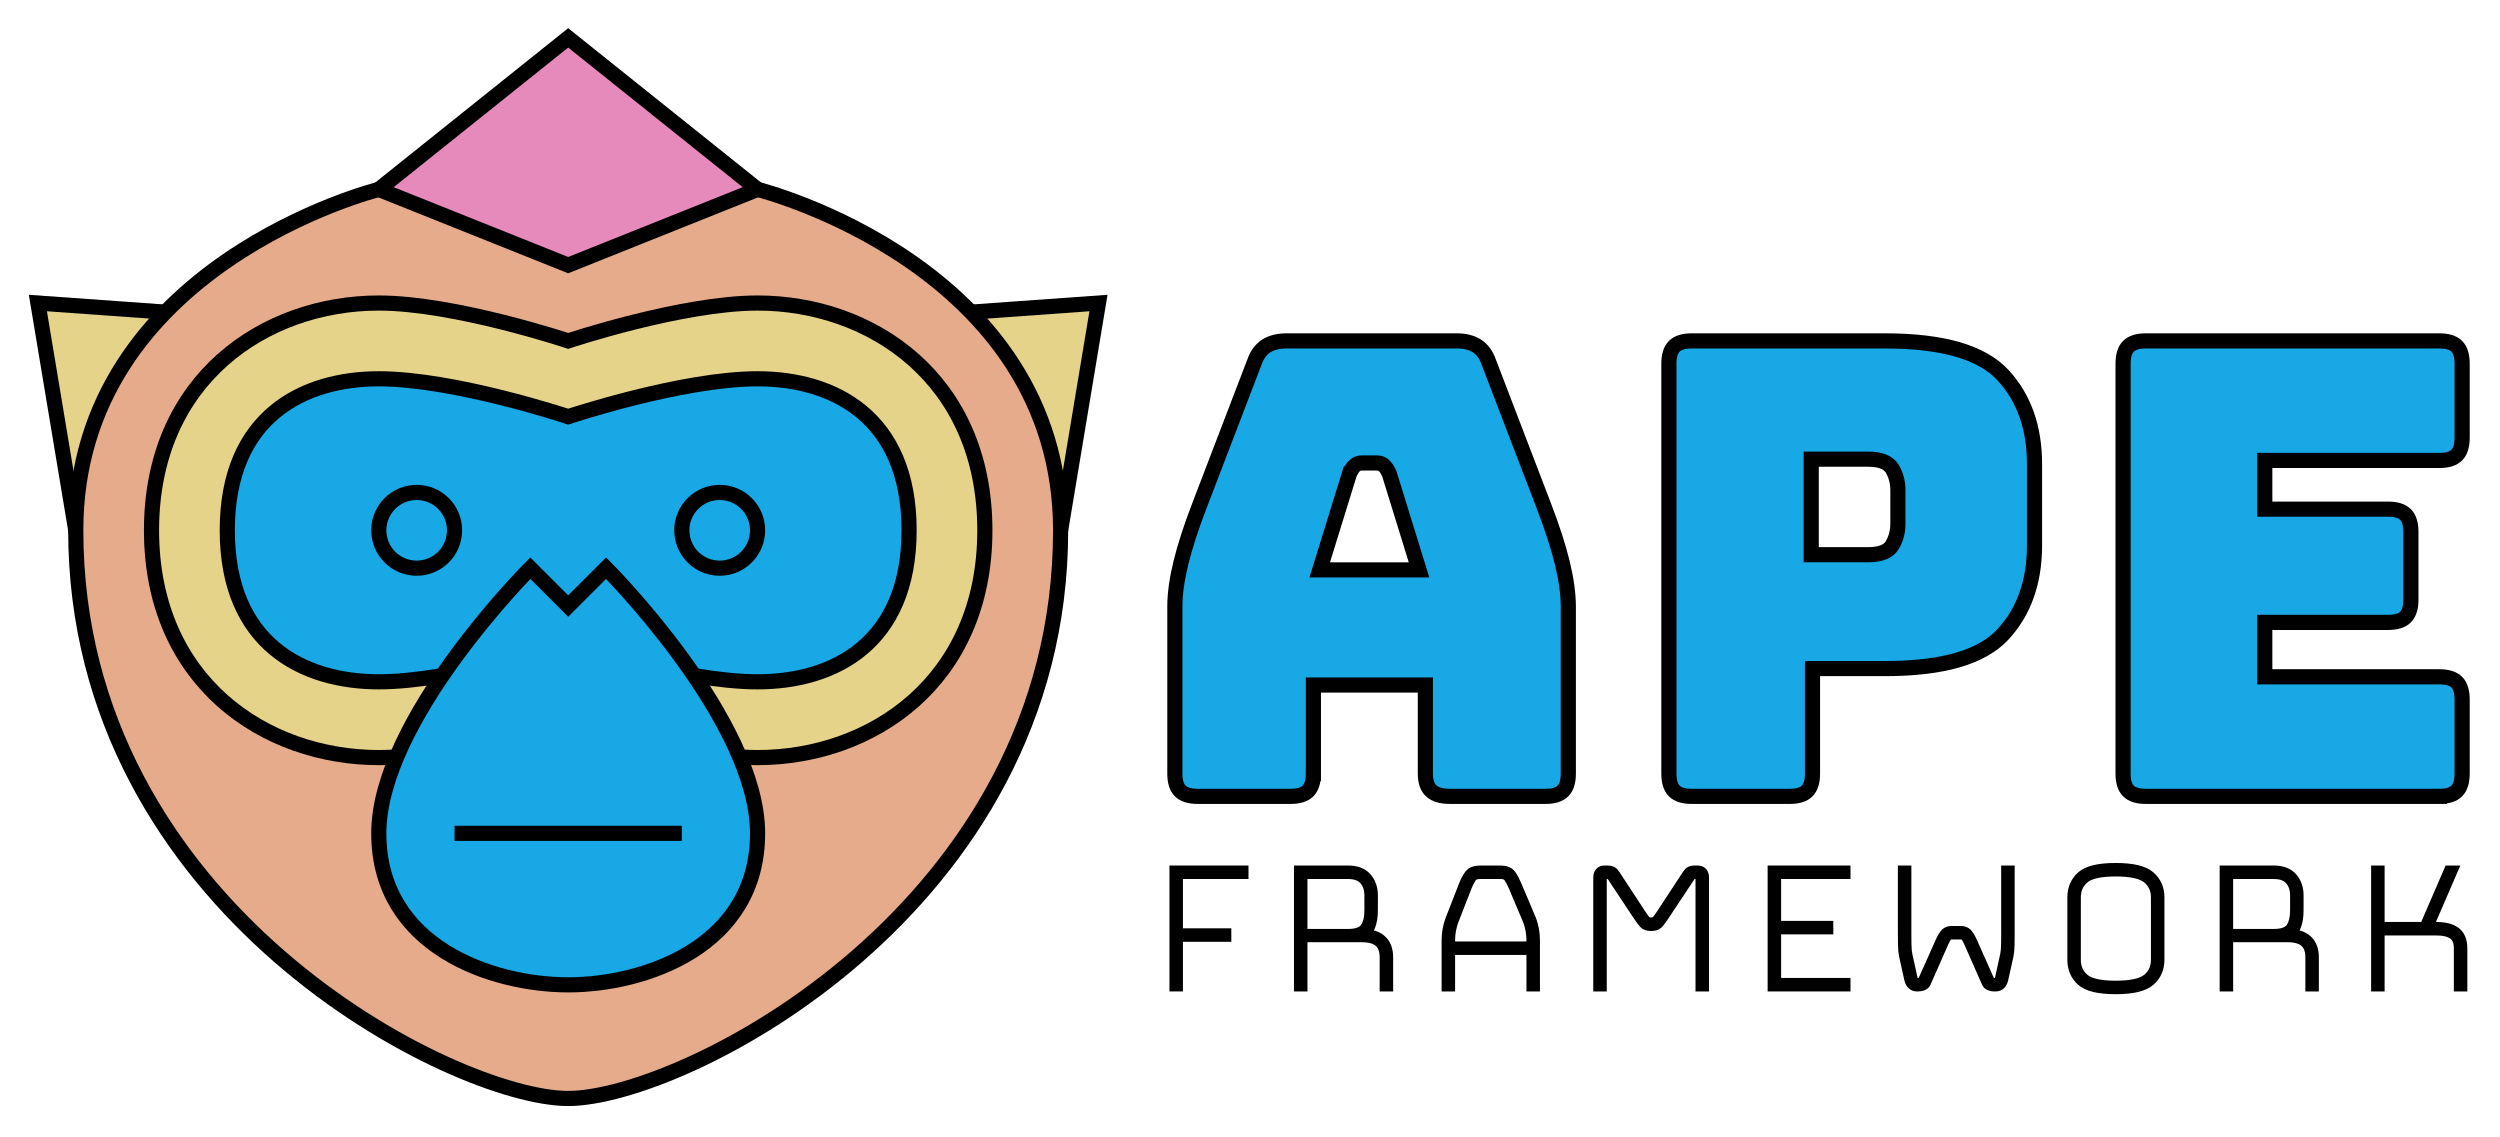
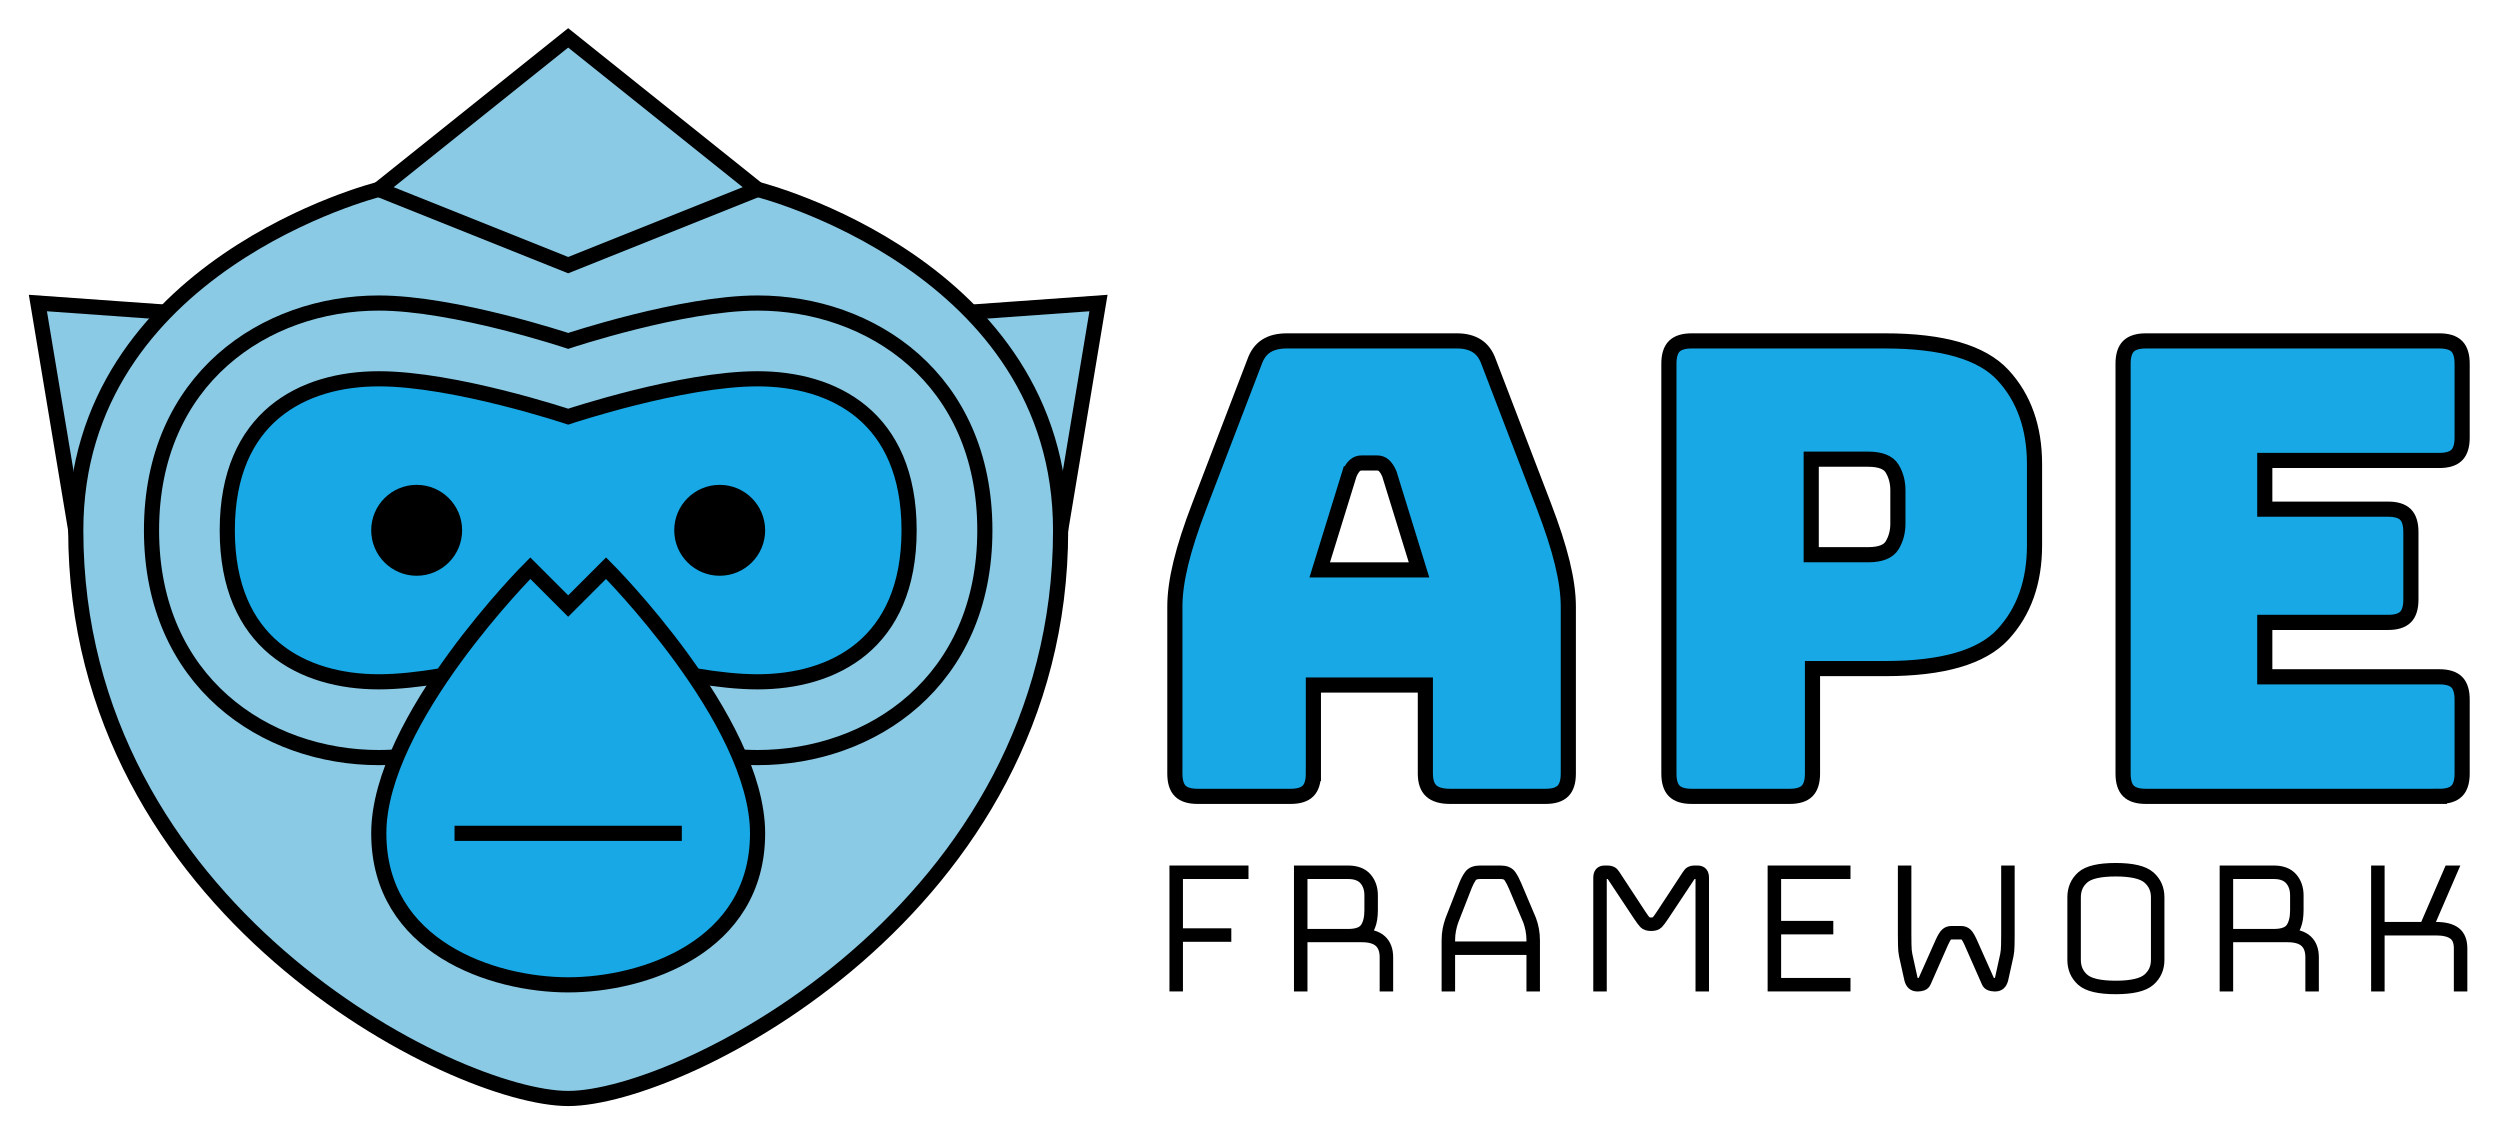
<svg xmlns="http://www.w3.org/2000/svg" width="660" height="300" viewBox="0 0 660 300">
  <defs>
    <style>
      .c {
-         fill: #e5ab8a;
+         fill: #17a8e5;
      }

-       .c, .d, .e, .f, .g, .h, .i {
+       .c, .d, .e, .f {
        stroke: #000;
        stroke-miterlimit: 10;
      }

-       .c, .d, .e, .f, .h, .i {
+       .c, .e, .f {
        stroke-width: 4px;
      }

-       .d, .g {
+       .d {
        fill: none;
+         stroke-width: 3px;
      }

      .e {
-         fill: #e5d38a;
-       }
- 
-       .f {
-         fill: #17a8e5;
-       }
- 
-       .g {
-         stroke-width: 3px;
-       }
- 
-       .h {
-         fill: #e58abb;
-       }
- 
-       .i {
        fill: #8acae5;
      }
    </style>
  </defs>
  <g id="a" data-name="horizontal">
    <g>
      <g>
-         <path class="g" d="m310.237,260.239v-30.24h17.864v.56h-17.304v16.016h12.768v.56h-12.768v13.104h-.56Z" />
-         <path class="g" d="m343.669,260.239h-.56v-30.24h12.768c2.165,0,3.77.607,4.816,1.82,1.044,1.213,1.568,2.735,1.568,4.564v3.864c0,1.718-.224,3.127-.672,4.228-.448,1.102-1.344,1.858-2.688,2.268h.616c2.277,0,3.976.514,5.096,1.54,1.12,1.027,1.68,2.511,1.68,4.452v7.504h-.56v-7.504c0-1.829-.504-3.201-1.512-4.116-1.008-.914-2.576-1.372-4.704-1.372h-15.848v12.992Zm12.208-29.68h-12.208v16.184h12.208c2.314,0,3.864-.56,4.648-1.68.784-1.12,1.176-2.707,1.176-4.76v-3.92c0-1.717-.476-3.117-1.428-4.2-.952-1.082-2.418-1.624-4.396-1.624Z" />
-         <path class="g" d="m404.485,260.239v-9.632h-21.84v9.632h-.56v-11.928c0-1.045.084-2.007.252-2.884.168-.876.401-1.727.7-2.548l3.584-9.184c.41-1.045.876-1.922,1.4-2.632.522-.709,1.418-1.064,2.688-1.064h5.488c1.232,0,2.1.355,2.604,1.064.504.709.98,1.605,1.428,2.688l3.864,9.128c.299.821.532,1.671.7,2.548.168.877.252,1.839.252,2.884v11.928h-.56Zm-21.84-11.928v1.736h21.84v-1.736c0-1.008-.084-1.941-.252-2.8-.168-.858-.383-1.661-.644-2.408l-3.864-9.128c-.411-.97-.84-1.782-1.288-2.436-.448-.652-1.195-.98-2.24-.98h-5.488c-1.12,0-1.904.328-2.352.98-.448.654-.859,1.447-1.232,2.38l-3.584,9.184c-.262.747-.476,1.549-.644,2.408-.168.859-.252,1.792-.252,2.8Z" />
-         <path class="g" d="m435.901,243.719c.672,0,1.157-.149,1.456-.448.298-.298.765-.933,1.4-1.904l6.832-10.416c.224-.373.476-.625.756-.756.28-.13.569-.196.868-.196h.952c.522,0,.905.14,1.148.42.243.28.364.719.364,1.316v28.504h-.56v-28.504c0-.298-.065-.569-.196-.812-.131-.242-.383-.364-.756-.364h-.84c-.262,0-.486.038-.672.112-.188.075-.392.299-.616.672l-6.832,10.304c-.672,1.008-1.186,1.699-1.54,2.072-.355.374-.943.56-1.764.56-.822,0-1.41-.187-1.764-.56-.355-.373-.868-1.064-1.54-2.072l-6.832-10.304c-.224-.373-.439-.597-.644-.672-.206-.075-.439-.112-.7-.112h-.84c-.374,0-.616.122-.728.364-.112.243-.168.514-.168.812v28.504h-.56v-28.504c0-.597.121-1.036.364-1.316.242-.28.606-.42,1.092-.42h.952c.298,0,.597.065.896.196.298.131.56.383.784.756l6.832,10.416c.634.971,1.101,1.606,1.4,1.904.298.299.784.448,1.456.448Z" />
-         <path class="g" d="m487.028,259.679v.56h-18.872v-30.24h18.872v.56h-18.312v14.056h13.776v.56h-13.776v14.504h18.312Z" />
-         <path class="g" d="m517.716,245.959c.597,0,1.083.177,1.456.532.373.355.802,1.055,1.288,2.1l4.592,10.304c.149.374.373.598.672.672.298.075.579.112.84.112h.28c.298,0,.579-.121.84-.364.261-.243.411-.513.448-.812l1.4-6.384c.149-.708.233-1.624.252-2.744.019-1.12.028-2.09.028-2.912v-16.464h.56v16.52c0,.821-.01,1.792-.028,2.912-.019,1.12-.103,2.035-.252,2.744l-1.4,6.328c-.15.598-.383,1.036-.7,1.316-.317.28-.7.42-1.148.42h-.392c-.336,0-.691-.065-1.064-.196-.374-.13-.635-.382-.784-.756l-4.592-10.416c-.448-1.008-.831-1.652-1.148-1.932-.317-.28-.7-.42-1.148-.42h-2.52c-.448,0-.831.14-1.148.42-.318.28-.7.924-1.148,1.932l-4.592,10.416c-.149.374-.411.626-.784.756-.374.131-.728.196-1.064.196h-.392c-.448,0-.831-.14-1.148-.42-.318-.28-.551-.718-.7-1.316l-1.4-6.328c-.149-.709-.233-1.624-.252-2.744-.019-1.12-.028-2.09-.028-2.912v-16.52h.56v16.464c0,.822.009,1.792.028,2.912.018,1.12.102,2.035.252,2.744l1.4,6.384c.037.299.187.569.448.812.261.243.541.364.84.364h.28c.261,0,.541-.037.84-.112.298-.074.522-.298.672-.672l4.592-10.304c.485-1.045.915-1.745,1.288-2.1.373-.354.858-.532,1.456-.532h2.52Z" />
-         <path class="g" d="m569.908,253.407c0,2.24-.803,4.06-2.408,5.46-1.606,1.4-4.592,2.1-8.96,2.1-4.368,0-7.336-.7-8.904-2.1s-2.352-3.22-2.352-5.46v-16.52c0-2.24.784-4.06,2.352-5.46s4.536-2.1,8.904-2.1c4.368,0,7.354.7,8.96,2.1,1.604,1.4,2.408,3.22,2.408,5.46v16.52Zm-22.064,0c0,2.091.747,3.78,2.24,5.068,1.493,1.288,4.312,1.932,8.456,1.932,4.144,0,6.981-.644,8.512-1.932,1.53-1.288,2.296-2.977,2.296-5.068v-16.52c0-2.09-.766-3.78-2.296-5.068-1.531-1.288-4.368-1.932-8.512-1.932-4.144,0-6.963.644-8.456,1.932-1.494,1.288-2.24,2.978-2.24,5.068v16.52Z" />
-         <path class="g" d="m588.052,260.239h-.56v-30.24h12.768c2.165,0,3.77.607,4.816,1.82,1.044,1.213,1.568,2.735,1.568,4.564v3.864c0,1.718-.224,3.127-.672,4.228-.448,1.102-1.344,1.858-2.688,2.268h.616c2.277,0,3.976.514,5.096,1.54,1.12,1.027,1.68,2.511,1.68,4.452v7.504h-.56v-7.504c0-1.829-.504-3.201-1.512-4.116-1.008-.914-2.576-1.372-4.704-1.372h-15.848v12.992Zm12.208-29.68h-12.208v16.184h12.208c2.314,0,3.864-.56,4.648-1.68.784-1.12,1.176-2.707,1.176-4.76v-3.92c0-1.717-.476-3.117-1.428-4.2-.952-1.082-2.418-1.624-4.396-1.624Z" />
-         <path class="g" d="m628.036,260.239h-.56v-30.24h.56v14.896h12.152l6.44-14.896h.616l-6.44,14.896h2.296c2.277,0,3.976.429,5.096,1.288,1.12.859,1.68,2.259,1.68,4.2v9.856h-.56v-9.856c0-1.792-.523-3.061-1.568-3.808-1.046-.746-2.596-1.12-4.648-1.12h-15.064v14.784Z" />
+         <path class="d" d="m310.237,260.239v-30.24h17.864v.56h-17.304v16.016h12.768v.56h-12.768v13.104h-.56Z" />
+         <path class="d" d="m343.669,260.239h-.56v-30.24h12.768c2.165,0,3.77.607,4.816,1.82,1.044,1.213,1.568,2.735,1.568,4.564v3.864c0,1.718-.224,3.127-.672,4.228-.448,1.102-1.344,1.858-2.688,2.268h.616c2.277,0,3.976.514,5.096,1.54,1.12,1.027,1.68,2.511,1.68,4.452v7.504h-.56v-7.504c0-1.829-.504-3.201-1.512-4.116-1.008-.914-2.576-1.372-4.704-1.372h-15.848v12.992Zm12.208-29.68h-12.208v16.184h12.208c2.314,0,3.864-.56,4.648-1.68.784-1.12,1.176-2.707,1.176-4.76v-3.92c0-1.717-.476-3.117-1.428-4.2-.952-1.082-2.418-1.624-4.396-1.624Z" />
+         <path class="d" d="m404.485,260.239v-9.632h-21.84v9.632h-.56v-11.928c0-1.045.084-2.007.252-2.884.168-.876.401-1.727.7-2.548l3.584-9.184c.41-1.045.876-1.922,1.4-2.632.522-.709,1.418-1.064,2.688-1.064h5.488c1.232,0,2.1.355,2.604,1.064.504.709.98,1.605,1.428,2.688l3.864,9.128c.299.821.532,1.671.7,2.548.168.877.252,1.839.252,2.884v11.928h-.56Zm-21.84-11.928v1.736h21.84v-1.736c0-1.008-.084-1.941-.252-2.8-.168-.858-.383-1.661-.644-2.408l-3.864-9.128c-.411-.97-.84-1.782-1.288-2.436-.448-.652-1.195-.98-2.24-.98h-5.488c-1.12,0-1.904.328-2.352.98-.448.654-.859,1.447-1.232,2.38l-3.584,9.184c-.262.747-.476,1.549-.644,2.408-.168.859-.252,1.792-.252,2.8Z" />
+         <path class="d" d="m435.901,243.719c.672,0,1.157-.149,1.456-.448.298-.298.765-.933,1.4-1.904l6.832-10.416c.224-.373.476-.625.756-.756.28-.13.569-.196.868-.196h.952c.522,0,.905.14,1.148.42.243.28.364.719.364,1.316v28.504h-.56v-28.504c0-.298-.065-.569-.196-.812-.131-.242-.383-.364-.756-.364h-.84c-.262,0-.486.038-.672.112-.188.075-.392.299-.616.672l-6.832,10.304c-.672,1.008-1.186,1.699-1.54,2.072-.355.374-.943.56-1.764.56-.822,0-1.41-.187-1.764-.56-.355-.373-.868-1.064-1.54-2.072l-6.832-10.304c-.224-.373-.439-.597-.644-.672-.206-.075-.439-.112-.7-.112h-.84c-.374,0-.616.122-.728.364-.112.243-.168.514-.168.812v28.504h-.56v-28.504c0-.597.121-1.036.364-1.316.242-.28.606-.42,1.092-.42h.952c.298,0,.597.065.896.196.298.131.56.383.784.756l6.832,10.416c.634.971,1.101,1.606,1.4,1.904.298.299.784.448,1.456.448Z" />
+         <path class="d" d="m487.028,259.679v.56h-18.872v-30.24h18.872v.56h-18.312v14.056h13.776v.56h-13.776v14.504h18.312Z" />
+         <path class="d" d="m517.716,245.959c.597,0,1.083.177,1.456.532.373.355.802,1.055,1.288,2.1l4.592,10.304c.149.374.373.598.672.672.298.075.579.112.84.112h.28c.298,0,.579-.121.84-.364.261-.243.411-.513.448-.812l1.4-6.384c.149-.708.233-1.624.252-2.744.019-1.12.028-2.09.028-2.912v-16.464h.56v16.52c0,.821-.01,1.792-.028,2.912-.019,1.12-.103,2.035-.252,2.744l-1.4,6.328c-.15.598-.383,1.036-.7,1.316-.317.28-.7.42-1.148.42h-.392c-.336,0-.691-.065-1.064-.196-.374-.13-.635-.382-.784-.756l-4.592-10.416c-.448-1.008-.831-1.652-1.148-1.932-.317-.28-.7-.42-1.148-.42h-2.52c-.448,0-.831.14-1.148.42-.318.28-.7.924-1.148,1.932l-4.592,10.416c-.149.374-.411.626-.784.756-.374.131-.728.196-1.064.196h-.392c-.448,0-.831-.14-1.148-.42-.318-.28-.551-.718-.7-1.316l-1.4-6.328c-.149-.709-.233-1.624-.252-2.744-.019-1.12-.028-2.09-.028-2.912v-16.52h.56v16.464c0,.822.009,1.792.028,2.912.018,1.12.102,2.035.252,2.744l1.4,6.384c.037.299.187.569.448.812.261.243.541.364.84.364h.28c.261,0,.541-.037.84-.112.298-.074.522-.298.672-.672l4.592-10.304c.485-1.045.915-1.745,1.288-2.1.373-.354.858-.532,1.456-.532h2.52Z" />
+         <path class="d" d="m569.908,253.407c0,2.24-.803,4.06-2.408,5.46-1.606,1.4-4.592,2.1-8.96,2.1-4.368,0-7.336-.7-8.904-2.1s-2.352-3.22-2.352-5.46v-16.52c0-2.24.784-4.06,2.352-5.46s4.536-2.1,8.904-2.1c4.368,0,7.354.7,8.96,2.1,1.604,1.4,2.408,3.22,2.408,5.46v16.52Zm-22.064,0c0,2.091.747,3.78,2.24,5.068,1.493,1.288,4.312,1.932,8.456,1.932,4.144,0,6.981-.644,8.512-1.932,1.53-1.288,2.296-2.977,2.296-5.068v-16.52c0-2.09-.766-3.78-2.296-5.068-1.531-1.288-4.368-1.932-8.512-1.932-4.144,0-6.963.644-8.456,1.932-1.494,1.288-2.24,2.978-2.24,5.068v16.52Z" />
+         <path class="d" d="m588.052,260.239h-.56v-30.24h12.768c2.165,0,3.77.607,4.816,1.82,1.044,1.213,1.568,2.735,1.568,4.564v3.864c0,1.718-.224,3.127-.672,4.228-.448,1.102-1.344,1.858-2.688,2.268h.616c2.277,0,3.976.514,5.096,1.54,1.12,1.027,1.68,2.511,1.68,4.452v7.504h-.56v-7.504c0-1.829-.504-3.201-1.512-4.116-1.008-.914-2.576-1.372-4.704-1.372h-15.848v12.992Zm12.208-29.68h-12.208v16.184h12.208c2.314,0,3.864-.56,4.648-1.68.784-1.12,1.176-2.707,1.176-4.76v-3.92c0-1.717-.476-3.117-1.428-4.2-.952-1.082-2.418-1.624-4.396-1.624Z" />
+         <path class="d" d="m628.036,260.239h-.56v-30.24h.56v14.896h12.152l6.44-14.896h.616l-6.44,14.896h2.296c2.277,0,3.976.429,5.096,1.288,1.12.859,1.68,2.259,1.68,4.2v9.856h-.56v-9.856c0-1.792-.523-3.061-1.568-3.808-1.046-.746-2.596-1.12-4.648-1.12h-15.064v14.784Z" />
      </g>
      <g>
-         <path class="f" d="m346.735,204.226c0,2.116-.475,3.648-1.419,4.593-.947.947-2.479,1.419-4.592,1.419h-24.549c-2.116,0-3.647-.472-4.592-1.419-.947-.945-1.419-2.477-1.419-4.593v-44.088c0-3.34.527-7.181,1.586-11.523,1.057-4.342,2.698-9.407,4.926-15.197l14.529-37.909c.668-1.892,1.696-3.283,3.089-4.175,1.391-.89,3.199-1.336,5.428-1.336h44.923c2.114,0,3.867.446,5.261,1.336,1.391.892,2.421,2.283,3.089,4.175l14.529,37.909c2.226,5.79,3.867,10.855,4.927,15.197,1.057,4.342,1.586,8.183,1.586,11.523v44.088c0,2.116-.475,3.648-1.419,4.593-.947.947-2.479,1.419-4.593,1.419h-25.217c-2.229,0-3.87-.472-4.927-1.419-1.059-.945-1.586-2.477-1.586-4.593v-23.38h-29.559v23.38Zm9.519-79.158l-7.849,25.384h26.219l-7.849-25.384c-.446-1.002-.918-1.725-1.419-2.171-.501-.444-1.085-.668-1.753-.668h-4.175c-.668,0-1.253.224-1.754.668-.501.446-.976,1.169-1.419,2.171Z" />
-         <path class="f" d="m472.486,210.238h-25.885c-2.116,0-3.648-.472-4.593-1.419-.947-.945-1.419-2.477-1.419-4.593v-108.216c0-2.114.472-3.645,1.419-4.592.945-.945,2.477-1.42,4.593-1.42h51.102c15.139,0,25.493,3.006,31.062,9.018,5.565,6.012,8.35,13.861,8.35,23.547v21.376c0,9.686-2.784,17.535-8.35,23.547-5.569,6.012-15.923,9.018-31.062,9.018h-19.205v27.722c0,2.116-.475,3.648-1.419,4.593-.947.947-2.479,1.419-4.593,1.419Zm5.678-89.011v25.217h15.03c3.228,0,5.344-.835,6.346-2.505,1.002-1.67,1.503-3.562,1.503-5.678v-8.851c0-2.113-.501-4.008-1.503-5.678s-3.118-2.505-6.346-2.505h-15.03Z" />
-         <path class="f" d="m643.993,210.238h-77.488c-2.116,0-3.648-.472-4.593-1.419-.947-.945-1.419-2.477-1.419-4.593v-108.216c0-2.114.472-3.645,1.419-4.592.945-.945,2.477-1.42,4.593-1.42h77.488c2.114,0,3.646.475,4.593,1.42.944.947,1.419,2.479,1.419,4.592v19.539c0,2.116-.475,3.648-1.419,4.592-.947.947-2.479,1.42-4.593,1.42h-46.092v12.859h32.565c2.113,0,3.645.475,4.592,1.419.945.947,1.419,2.479,1.419,4.592v17.869c0,2.116-.475,3.648-1.419,4.592-.947.947-2.479,1.42-4.592,1.42h-32.565v14.362h46.092c2.114,0,3.646.475,4.593,1.419.944.947,1.419,2.479,1.419,4.593v19.539c0,2.116-.475,3.648-1.419,4.593-.947.947-2.479,1.419-4.593,1.419Z" />
+         <path class="c" d="m346.735,204.226c0,2.116-.475,3.648-1.419,4.593-.947.947-2.479,1.419-4.592,1.419h-24.549c-2.116,0-3.647-.472-4.592-1.419-.947-.945-1.419-2.477-1.419-4.593v-44.088c0-3.34.527-7.181,1.586-11.523,1.057-4.342,2.698-9.407,4.926-15.197l14.529-37.909c.668-1.892,1.696-3.283,3.089-4.175,1.391-.89,3.199-1.336,5.428-1.336h44.923c2.114,0,3.867.446,5.261,1.336,1.391.892,2.421,2.283,3.089,4.175l14.529,37.909c2.226,5.79,3.867,10.855,4.927,15.197,1.057,4.342,1.586,8.183,1.586,11.523v44.088c0,2.116-.475,3.648-1.419,4.593-.947.947-2.479,1.419-4.593,1.419h-25.217c-2.229,0-3.87-.472-4.927-1.419-1.059-.945-1.586-2.477-1.586-4.593v-23.38h-29.559v23.38Zm9.519-79.158l-7.849,25.384h26.219l-7.849-25.384c-.446-1.002-.918-1.725-1.419-2.171-.501-.444-1.085-.668-1.753-.668h-4.175c-.668,0-1.253.224-1.754.668-.501.446-.976,1.169-1.419,2.171Z" />
+         <path class="c" d="m472.486,210.238h-25.885c-2.116,0-3.648-.472-4.593-1.419-.947-.945-1.419-2.477-1.419-4.593v-108.216c0-2.114.472-3.645,1.419-4.592.945-.945,2.477-1.42,4.593-1.42h51.102c15.139,0,25.493,3.006,31.062,9.018,5.565,6.012,8.35,13.861,8.35,23.547v21.376c0,9.686-2.784,17.535-8.35,23.547-5.569,6.012-15.923,9.018-31.062,9.018h-19.205v27.722c0,2.116-.475,3.648-1.419,4.593-.947.947-2.479,1.419-4.593,1.419Zm5.678-89.011v25.217h15.03c3.228,0,5.344-.835,6.346-2.505,1.002-1.67,1.503-3.562,1.503-5.678v-8.851c0-2.113-.501-4.008-1.503-5.678s-3.118-2.505-6.346-2.505h-15.03Z" />
+         <path class="c" d="m643.993,210.238h-77.488c-2.116,0-3.648-.472-4.593-1.419-.947-.945-1.419-2.477-1.419-4.593v-108.216c0-2.114.472-3.645,1.419-4.592.945-.945,2.477-1.42,4.593-1.42h77.488c2.114,0,3.646.475,4.593,1.42.944.947,1.419,2.479,1.419,4.592v19.539c0,2.116-.475,3.648-1.419,4.592-.947.947-2.479,1.42-4.593,1.42h-46.092v12.859h32.565c2.113,0,3.645.475,4.592,1.419.945.947,1.419,2.479,1.419,4.592v17.869c0,2.116-.475,3.648-1.419,4.592-.947.947-2.479,1.42-4.592,1.42h-32.565v14.362h46.092c2.114,0,3.646.475,4.593,1.419.944.947,1.419,2.479,1.419,4.593v19.539c0,2.116-.475,3.648-1.419,4.593-.947.947-2.479,1.419-4.593,1.419Z" />
      </g>
    </g>
  </g>
-   <g id="b" data-name="logo">
+   <g id="b" data-name="Layer 9">
    <polygon class="e" points="10 80 150 90 290 80 280 140 20 140 10 80" />
-     <path class="c" d="m200,50s80,20,80,90c0,100-100,150-130,150S20,240,20,140c0-70,80-90,80-90h100Z" />
-     <polygon class="h" points="150 10 200 50 150 70 100 50 150 10" />
+     <path class="e" d="m200,50s80,20,80,90c0,100-100,150-130,150S20,240,20,140c0-70,80-90,80-90h100Z" />
+     <polygon class="e" points="150 10 200 50 150 70 100 50 150 10" />
    <path class="e" d="m150,90s30-10,50-10c30,0,60,20,60,60s-30,60-60,60c-20,0-50-10-50-10,0,0-30,10-50,10-30,0-60-20-60-60s30-60,60-60c20,0,50,10,50,10Z" />
-     <path class="f" d="m150,110s30-10,50-10,40,10,40,40-20,40-40,40-50-10-50-10c0,0-30,10-50,10s-40-10-40-40,20-40,40-40,50,10,50,10Z" />
-     <path class="f" d="m150,160l10-10s40,40,40,70-30,40-50,40-50-10-50-40,40-70,40-70l10,10Z" />
-     <line class="i" x1="120" y1="220" x2="180" y2="220" />
-     <circle class="d" cx="190" cy="140" r="10" />
-     <circle class="d" cx="110" cy="140" r="10" />
+     <path class="c" d="m150,110s30-10,50-10,40,10,40,40-20,40-40,40-50-10-50-10c0,0-30,10-50,10s-40-10-40-40,20-40,40-40,50,10,50,10Z" />
+     <path class="c" d="m150,160l10-10s40,40,40,70-30,40-50,40-50-10-50-40,40-70,40-70l10,10Z" />
+     <line class="c" x1="120" y1="220" x2="180" y2="220" />
+     <circle class="f" cx="190" cy="140" r="10" />
+     <circle class="f" cx="110" cy="140" r="10" />
  </g>
</svg>
